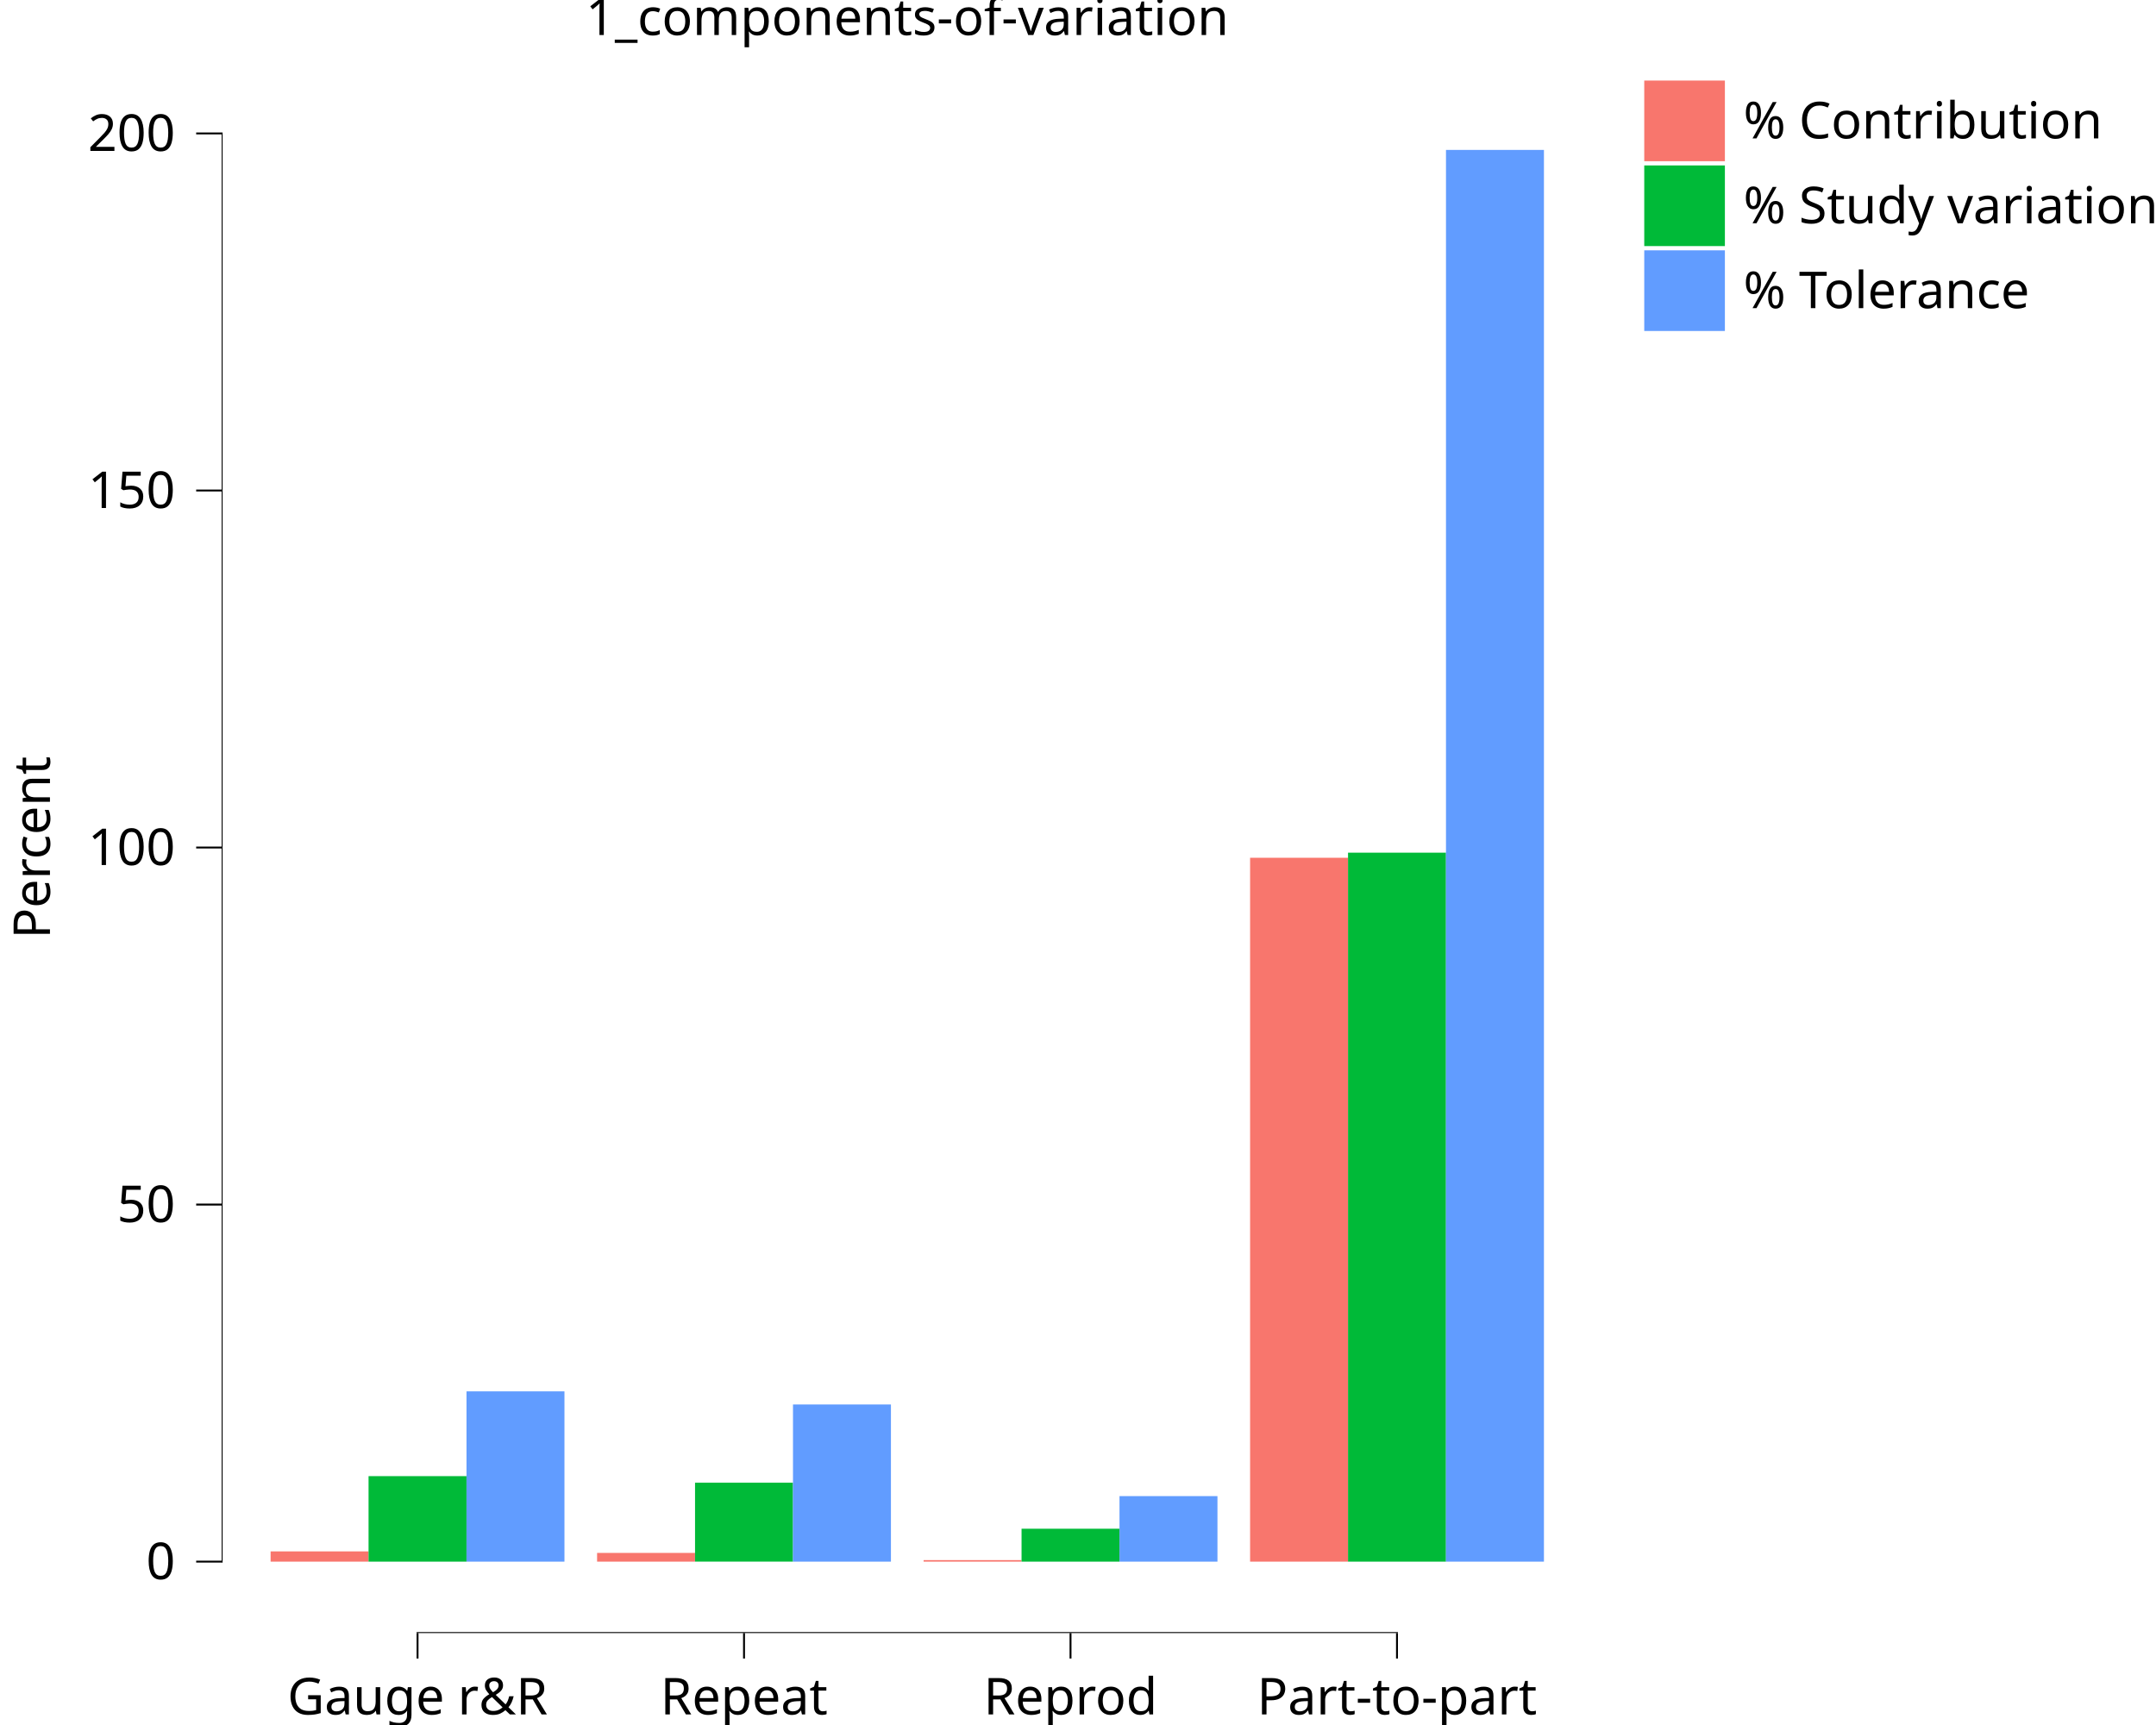
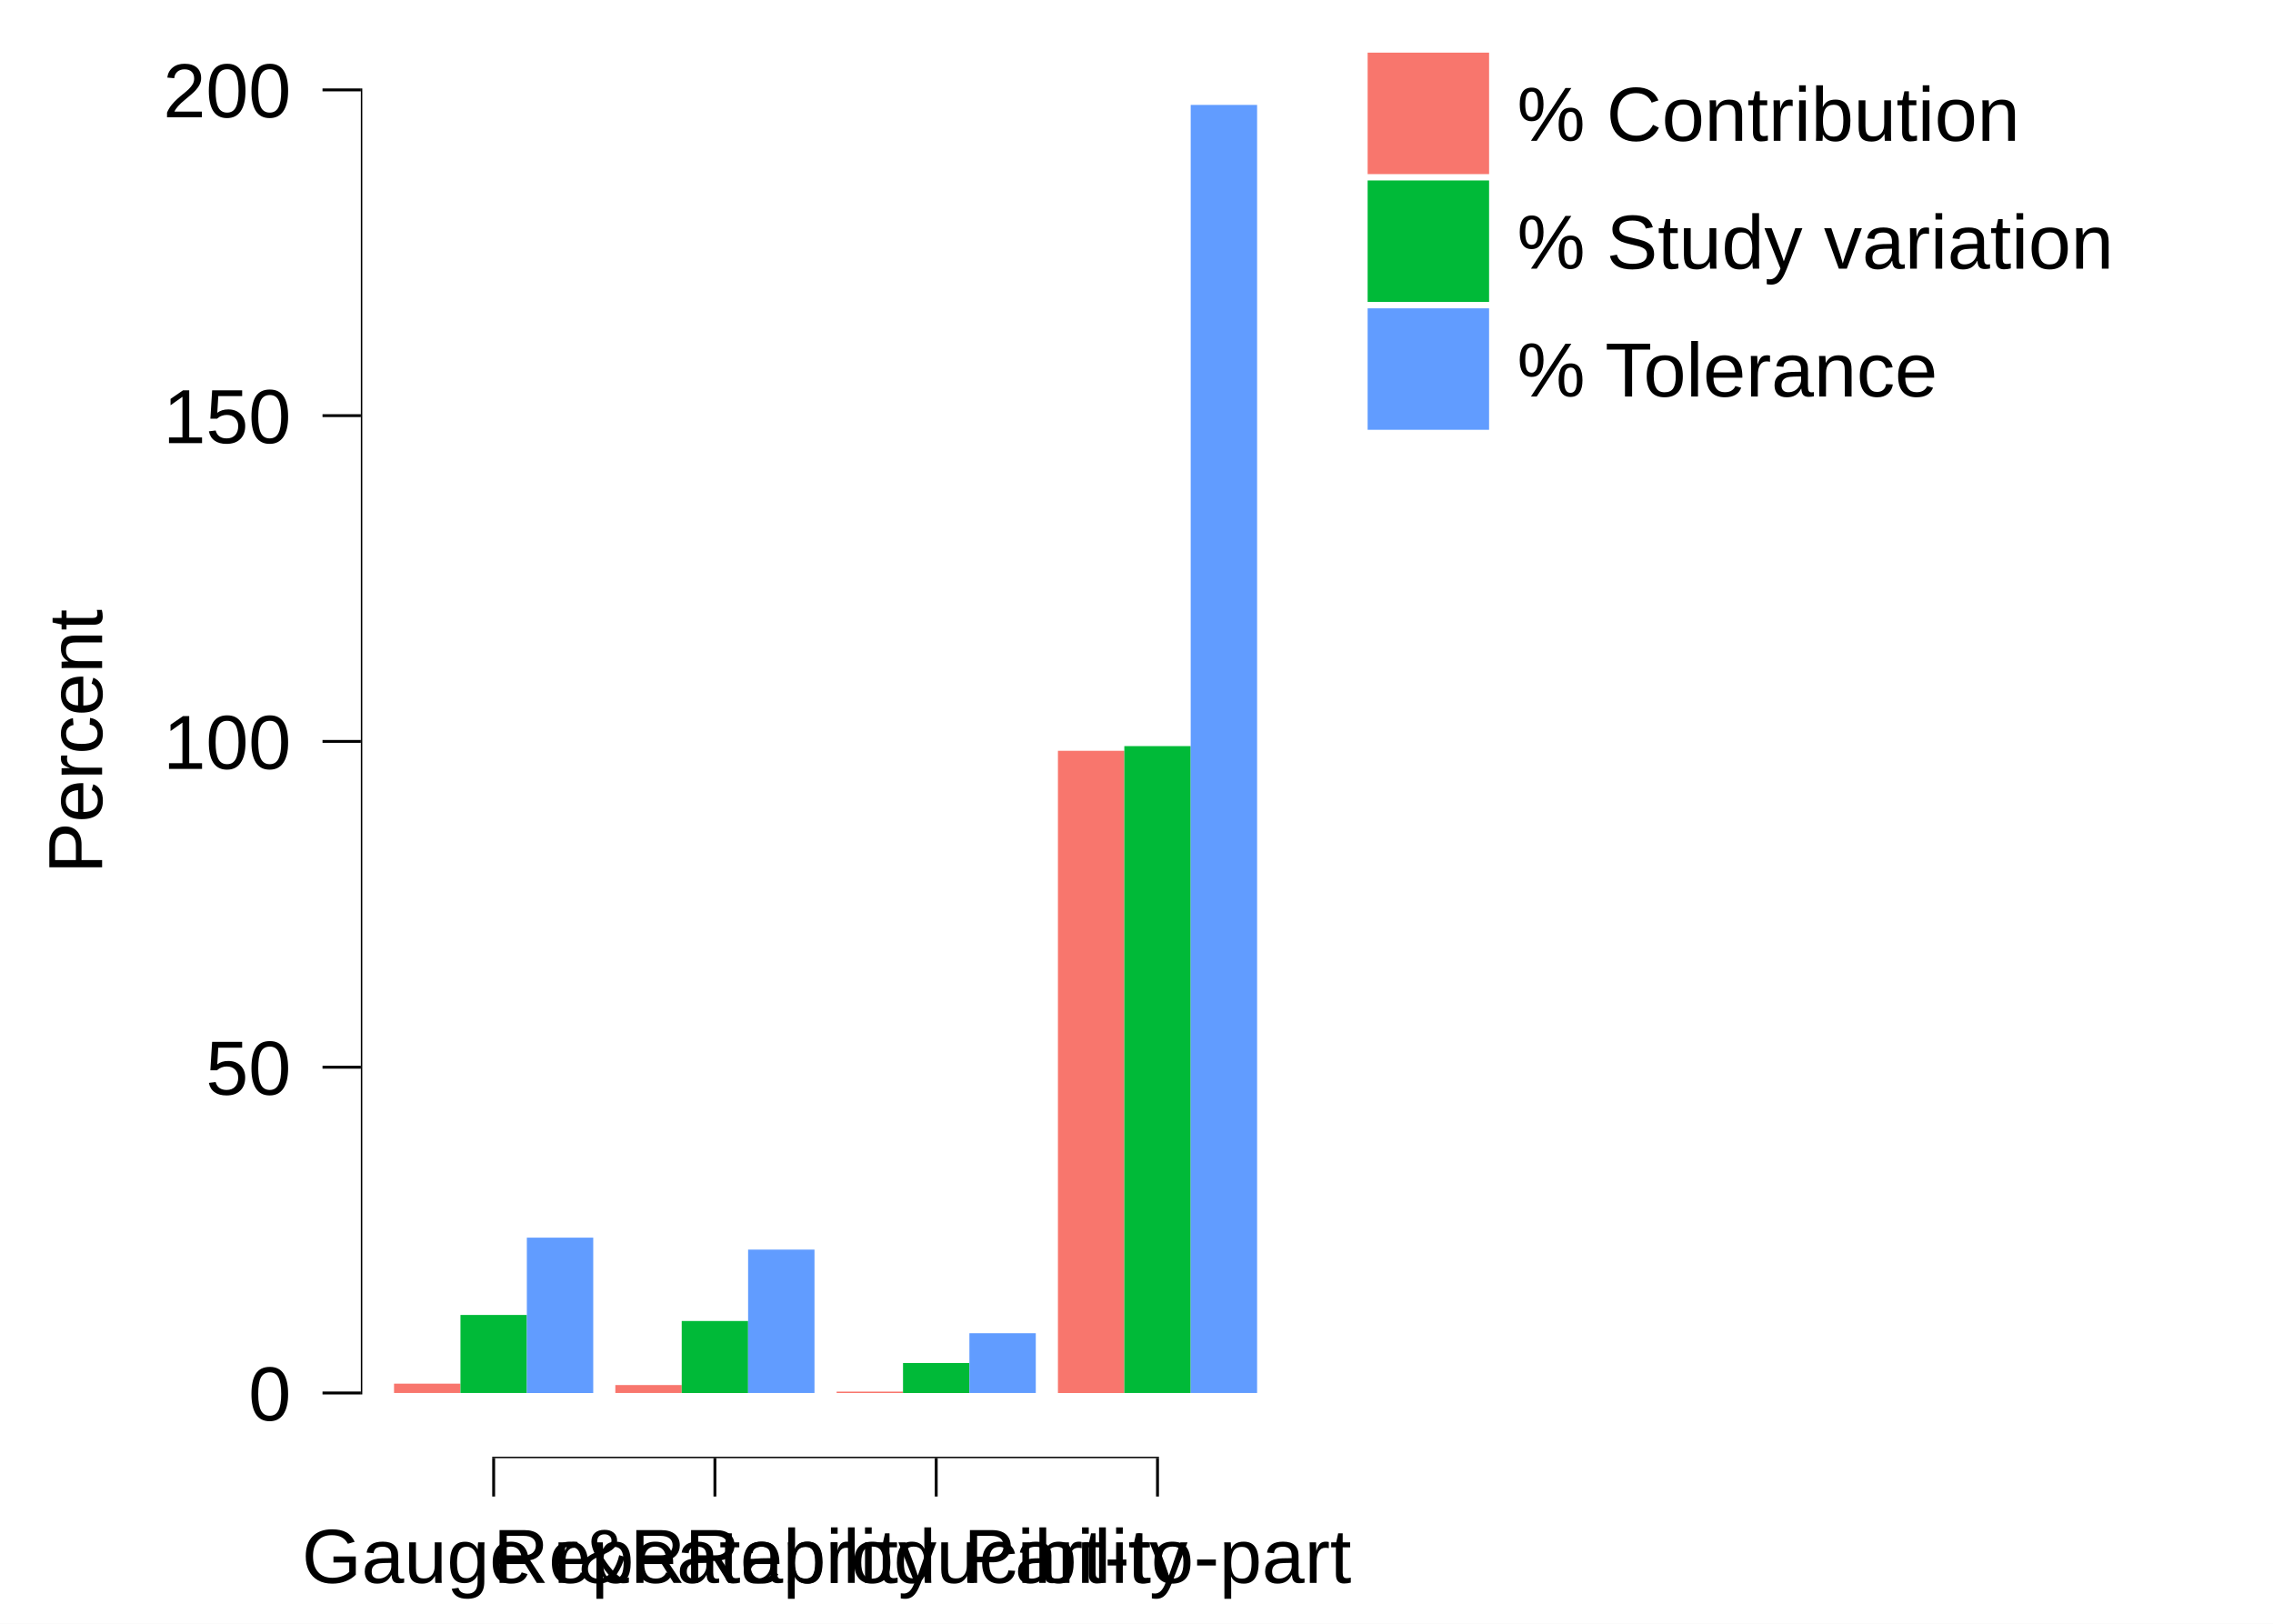
- <svg xmlns="http://www.w3.org/2000/svg" class="svglite" data-engine-version="2.0" width="720.00pt" height="576.00pt" viewBox="0 0 720.00 576.00">
-   <defs>
-     <style type="text/css">
+ <svg xmlns="http://www.w3.org/2000/svg" width="504.00pt" height="360.00pt" viewBox="0 0 504.00 360.00">
+   <g class="svglite">
+     <defs>
+       <style type="text/css">
    .svglite line, .svglite polyline, .svglite polygon, .svglite path, .svglite rect, .svglite circle {
      fill: none;
      stroke: #000000;
      stroke-linecap: round;
      stroke-linejoin: round;
      stroke-miterlimit: 10.00;
    }
+     .svglite text {
+       white-space: pre;
+     }
+     .svglite g.glyphgroup path {
+       fill: inherit;
+       stroke: none;
+     }
  </style>
-   </defs>
-   <rect width="100%" height="100%" style="stroke: none; fill: #FFFFFF;" />
-   <defs>
-     <clipPath id="cpMC4wMHw3MjAuMDB8MC4wMHw1NzYuMDA=">
-       <rect x="0.00" y="0.00" width="720.00" height="576.00" />
-     </clipPath>
-   </defs>
-   <g clip-path="url(#cpMC4wMHw3MjAuMDB8MC4wMHw1NzYuMDA=)">
-     <rect x="0.00" y="0.00" width="720.00" height="576.00" style="stroke-width: 10.67; stroke: none;" />
-   </g>
-   <defs>
-     <clipPath id="cpNzQuMDJ8NTMxLjk1fDIwLjcxfDU0NS4yOQ==">
-       <rect x="74.02" y="20.71" width="457.94" height="524.59" />
-     </clipPath>
-   </defs>
-   <g clip-path="url(#cpNzQuMDJ8NTMxLjk1fDIwLjcxfDU0NS4yOQ==)">
-     <rect x="74.02" y="20.71" width="457.94" height="524.59" style="stroke-width: 10.67; stroke: none;" />
-     <rect x="90.37" y="518.03" width="32.71" height="3.42" style="stroke-width: 1.07; stroke: none; stroke-linecap: butt; stroke-linejoin: miter; fill: #F8766D;" />
-     <rect x="199.40" y="518.54" width="32.71" height="2.91" style="stroke-width: 1.07; stroke: none; stroke-linecap: butt; stroke-linejoin: miter; fill: #F8766D;" />
-     <rect x="308.44" y="520.94" width="32.71" height="0.51" style="stroke-width: 1.07; stroke: none; stroke-linecap: butt; stroke-linejoin: miter; fill: #F8766D;" />
-     <rect x="417.47" y="286.42" width="32.71" height="235.03" style="stroke-width: 1.07; stroke: none; stroke-linecap: butt; stroke-linejoin: miter; fill: #F8766D;" />
-     <rect x="123.08" y="492.90" width="32.71" height="28.55" style="stroke-width: 1.07; stroke: none; stroke-linecap: butt; stroke-linejoin: miter; fill: #00BA38;" />
-     <rect x="232.11" y="495.09" width="32.71" height="26.35" style="stroke-width: 1.07; stroke: none; stroke-linecap: butt; stroke-linejoin: miter; fill: #00BA38;" />
-     <rect x="341.15" y="510.46" width="32.71" height="10.99" style="stroke-width: 1.07; stroke: none; stroke-linecap: butt; stroke-linejoin: miter; fill: #00BA38;" />
-     <rect x="450.18" y="284.72" width="32.71" height="236.73" style="stroke-width: 1.07; stroke: none; stroke-linecap: butt; stroke-linejoin: miter; fill: #00BA38;" />
-     <rect x="155.79" y="464.59" width="32.71" height="56.86" style="stroke-width: 1.07; stroke: none; stroke-linecap: butt; stroke-linejoin: miter; fill: #619CFF;" />
-     <rect x="264.82" y="468.97" width="32.71" height="52.48" style="stroke-width: 1.07; stroke: none; stroke-linecap: butt; stroke-linejoin: miter; fill: #619CFF;" />
-     <rect x="373.86" y="499.57" width="32.71" height="21.88" style="stroke-width: 1.07; stroke: none; stroke-linecap: butt; stroke-linejoin: miter; fill: #619CFF;" />
-     <rect x="482.89" y="50.06" width="32.71" height="471.39" style="stroke-width: 1.07; stroke: none; stroke-linecap: butt; stroke-linejoin: miter; fill: #619CFF;" />
-     <line x1="139.12" y1="545.29" x2="466.85" y2="545.29" style="stroke-width: 0.64; stroke-linecap: butt;" />
-     <line x1="74.02" y1="521.77" x2="74.02" y2="44.23" style="stroke-width: 0.64; stroke-linecap: butt;" />
-     <rect x="74.02" y="20.71" width="457.94" height="524.59" style="stroke-width: 0.00; stroke: none;" />
-   </g>
-   <g clip-path="url(#cpMC4wMHw3MjAuMDB8MC4wMHw1NzYuMDA=)">
-     <polyline points="74.02,545.29 74.02,20.71 " style="stroke-width: 0.00; stroke: none; stroke-linecap: butt;" />
-     <text x="58.54" y="527.30" text-anchor="end" style="font-size: 17.00px; font-family: sans;" textLength="9.46px" lengthAdjust="spacingAndGlyphs">0</text>
-     <text x="58.54" y="408.07" text-anchor="end" style="font-size: 17.00px; font-family: sans;" textLength="18.91px" lengthAdjust="spacingAndGlyphs">50</text>
-     <text x="58.54" y="288.85" text-anchor="end" style="font-size: 17.00px; font-family: sans;" textLength="28.37px" lengthAdjust="spacingAndGlyphs">100</text>
-     <text x="58.54" y="169.63" text-anchor="end" style="font-size: 17.00px; font-family: sans;" textLength="28.37px" lengthAdjust="spacingAndGlyphs">150</text>
-     <text x="58.54" y="50.40" text-anchor="end" style="font-size: 17.00px; font-family: sans;" textLength="28.37px" lengthAdjust="spacingAndGlyphs">200</text>
-     <polyline points="65.51,521.45 74.02,521.45 " style="stroke-width: 0.64; stroke-linecap: butt;" />
-     <polyline points="65.51,402.22 74.02,402.22 " style="stroke-width: 0.64; stroke-linecap: butt;" />
-     <polyline points="65.51,283.00 74.02,283.00 " style="stroke-width: 0.64; stroke-linecap: butt;" />
-     <polyline points="65.51,163.78 74.02,163.78 " style="stroke-width: 0.64; stroke-linecap: butt;" />
-     <polyline points="65.51,44.55 74.02,44.55 " style="stroke-width: 0.64; stroke-linecap: butt;" />
-     <polyline points="74.02,545.29 531.95,545.29 " style="stroke-width: 0.00; stroke: none; stroke-linecap: butt;" />
-     <polyline points="139.44,553.80 139.44,545.29 " style="stroke-width: 0.64; stroke-linecap: butt;" />
-     <polyline points="248.47,553.80 248.47,545.29 " style="stroke-width: 0.64; stroke-linecap: butt;" />
-     <polyline points="357.50,553.80 357.50,545.29 " style="stroke-width: 0.64; stroke-linecap: butt;" />
-     <polyline points="466.53,553.80 466.53,545.29 " style="stroke-width: 0.64; stroke-linecap: butt;" />
-     <text x="139.44" y="572.47" text-anchor="middle" style="font-size: 17.00px; font-family: sans;" textLength="85.06px" lengthAdjust="spacingAndGlyphs">Gauge r&amp;R</text>
-     <text x="248.47" y="572.47" text-anchor="middle" style="font-size: 17.00px; font-family: sans;" textLength="54.82px" lengthAdjust="spacingAndGlyphs">Repeat</text>
-     <text x="357.50" y="572.47" text-anchor="middle" style="font-size: 17.00px; font-family: sans;" textLength="55.76px" lengthAdjust="spacingAndGlyphs">Reprod</text>
-     <text x="466.53" y="572.47" text-anchor="middle" style="font-size: 17.00px; font-family: sans;" textLength="85.98px" lengthAdjust="spacingAndGlyphs">Part-to-part</text>
-     <text transform="translate(16.68,283.00) rotate(-90)" text-anchor="middle" style="font-size: 17.00px; font-family: sans;" textLength="58.60px" lengthAdjust="spacingAndGlyphs">Percent</text>
-     <rect x="542.91" y="20.71" width="177.09" height="96.00" style="stroke-width: 0.75; stroke: none;" />
-     <rect x="542.91" y="20.71" width="177.09" height="96.00" style="stroke-width: 10.67; stroke: none;" />
-     <rect x="548.39" y="26.19" width="28.35" height="28.35" style="stroke-width: 10.67; stroke: none;" />
-     <rect x="549.10" y="26.90" width="26.93" height="26.93" style="stroke-width: 1.07; stroke: none; stroke-linecap: butt; stroke-linejoin: miter; fill: #F8766D;" />
-     <rect x="548.39" y="54.53" width="28.35" height="28.35" style="stroke-width: 10.67; stroke: none;" />
-     <rect x="549.10" y="55.24" width="26.93" height="26.93" style="stroke-width: 1.07; stroke: none; stroke-linecap: butt; stroke-linejoin: miter; fill: #00BA38;" />
-     <rect x="548.39" y="82.88" width="28.35" height="28.35" style="stroke-width: 10.67; stroke: none;" />
-     <rect x="549.10" y="83.59" width="26.93" height="26.93" style="stroke-width: 1.07; stroke: none; stroke-linecap: butt; stroke-linejoin: miter; fill: #619CFF;" />
-     <text x="582.22" y="46.21" style="font-size: 17.00px; font-family: sans;" textLength="111.51px" lengthAdjust="spacingAndGlyphs">% Contribution</text>
-     <text x="582.22" y="74.56" style="font-size: 17.00px; font-family: sans;" textLength="132.30px" lengthAdjust="spacingAndGlyphs">% Study variation</text>
-     <text x="582.22" y="102.90" style="font-size: 17.00px; font-family: sans;" textLength="95.44px" lengthAdjust="spacingAndGlyphs">% Tolerance</text>
-     <text x="302.98" y="11.70" text-anchor="middle" style="font-size: 17.00px; font-family: sans;" textLength="201.31px" lengthAdjust="spacingAndGlyphs">1_components-of-variation</text>
+     </defs>
+     <rect width="100%" height="100%" style="stroke: none; fill: #FFFFFF;" />
+     <defs>
+       <clipPath id="cpMC4wMHw1MDQuMDB8MC4wMHwzNjAuMDA=">
+         <rect x="0.00" y="0.00" width="504.00" height="360.00" />
+       </clipPath>
+     </defs>
+     <g clip-path="url(#cpMC4wMHw1MDQuMDB8MC4wMHwzNjAuMDA=)">
+       <rect x="0.00" y="0.00" width="504.00" height="360.00" style="stroke-width: 10.67; stroke: none;" />
+     </g>
+     <defs>
+       <clipPath id="cpODAuMDF8Mjg2LjEwfDUuNDh8MzIzLjI5">
+         <rect x="80.01" y="5.48" width="206.09" height="317.81" />
+       </clipPath>
+     </defs>
+     <g clip-path="url(#cpODAuMDF8Mjg2LjEwfDUuNDh8MzIzLjI5)">
+       <rect x="80.01" y="5.48" width="206.09" height="317.81" style="stroke-width: 10.67; stroke: none;" />
+       <rect x="87.37" y="306.77" width="14.72" height="2.07" style="stroke-width: 1.07; stroke: none; stroke-linecap: butt; stroke-linejoin: miter; fill: #F8766D;" />
+       <rect x="136.44" y="307.08" width="14.72" height="1.76" style="stroke-width: 1.07; stroke: none; stroke-linecap: butt; stroke-linejoin: miter; fill: #F8766D;" />
+       <rect x="185.51" y="308.54" width="14.72" height="0.31" style="stroke-width: 1.07; stroke: none; stroke-linecap: butt; stroke-linejoin: miter; fill: #F8766D;" />
+       <rect x="234.58" y="166.46" width="14.72" height="142.39" style="stroke-width: 1.07; stroke: none; stroke-linecap: butt; stroke-linejoin: miter; fill: #F8766D;" />
+       <rect x="102.10" y="291.54" width="14.72" height="17.30" style="stroke-width: 1.07; stroke: none; stroke-linecap: butt; stroke-linejoin: miter; fill: #00BA38;" />
+       <rect x="151.16" y="292.88" width="14.72" height="15.97" style="stroke-width: 1.07; stroke: none; stroke-linecap: butt; stroke-linejoin: miter; fill: #00BA38;" />
+       <rect x="200.23" y="302.19" width="14.72" height="6.66" style="stroke-width: 1.07; stroke: none; stroke-linecap: butt; stroke-linejoin: miter; fill: #00BA38;" />
+       <rect x="249.30" y="165.42" width="14.72" height="143.42" style="stroke-width: 1.07; stroke: none; stroke-linecap: butt; stroke-linejoin: miter; fill: #00BA38;" />
+       <rect x="116.82" y="274.40" width="14.72" height="34.45" style="stroke-width: 1.07; stroke: none; stroke-linecap: butt; stroke-linejoin: miter; fill: #619CFF;" />
+       <rect x="165.88" y="277.05" width="14.72" height="31.79" style="stroke-width: 1.07; stroke: none; stroke-linecap: butt; stroke-linejoin: miter; fill: #619CFF;" />
+       <rect x="214.95" y="295.59" width="14.72" height="13.25" style="stroke-width: 1.07; stroke: none; stroke-linecap: butt; stroke-linejoin: miter; fill: #619CFF;" />
+       <rect x="264.02" y="23.26" width="14.72" height="285.58" style="stroke-width: 1.07; stroke: none; stroke-linecap: butt; stroke-linejoin: miter; fill: #619CFF;" />
+       <line x1="109.14" y1="323.29" x2="256.98" y2="323.29" style="stroke-width: 0.64; stroke-linecap: butt;" />
+       <line x1="80.01" y1="309.16" x2="80.01" y2="19.61" style="stroke-width: 0.64; stroke-linecap: butt;" />
+       <rect x="80.01" y="5.48" width="206.09" height="317.81" style="stroke-width: 0.00; stroke: none;" />
+     </g>
+     <g clip-path="url(#cpMC4wMHw1MDQuMDB8MC4wMHwzNjAuMDA=)">
+       <polyline points="80.01,323.29 80.01,5.48 " style="stroke-width: 0.00; stroke: none; stroke-linecap: butt;" />
+       <text x="64.54" y="314.93" text-anchor="end" style="font-size: 17.00px; font-family: &quot;Arial&quot;;" textLength="9.45px" lengthAdjust="spacingAndGlyphs">0</text>
+       <text x="64.54" y="242.70" text-anchor="end" style="font-size: 17.00px; font-family: &quot;Arial&quot;;" textLength="18.91px" lengthAdjust="spacingAndGlyphs">50</text>
+       <text x="64.54" y="170.47" text-anchor="end" style="font-size: 17.00px; font-family: &quot;Arial&quot;;" textLength="28.36px" lengthAdjust="spacingAndGlyphs">100</text>
+       <text x="64.54" y="98.24" text-anchor="end" style="font-size: 17.00px; font-family: &quot;Arial&quot;;" textLength="28.36px" lengthAdjust="spacingAndGlyphs">150</text>
+       <text x="64.54" y="26.01" text-anchor="end" style="font-size: 17.00px; font-family: &quot;Arial&quot;;" textLength="28.36px" lengthAdjust="spacingAndGlyphs">200</text>
+       <polyline points="71.51,308.84 80.01,308.84 " style="stroke-width: 0.64; stroke-linecap: butt;" />
+       <polyline points="71.51,236.61 80.01,236.61 " style="stroke-width: 0.64; stroke-linecap: butt;" />
+       <polyline points="71.51,164.38 80.01,164.38 " style="stroke-width: 0.64; stroke-linecap: butt;" />
+       <polyline points="71.51,92.15 80.01,92.15 " style="stroke-width: 0.64; stroke-linecap: butt;" />
+       <polyline points="71.51,19.93 80.01,19.93 " style="stroke-width: 0.64; stroke-linecap: butt;" />
+       <polyline points="80.01,323.29 286.10,323.29 " style="stroke-width: 0.00; stroke: none; stroke-linecap: butt;" />
+       <polyline points="109.46,331.79 109.46,323.29 " style="stroke-width: 0.64; stroke-linecap: butt;" />
+       <polyline points="158.52,331.79 158.52,323.29 " style="stroke-width: 0.64; stroke-linecap: butt;" />
+       <polyline points="207.59,331.79 207.59,323.29 " style="stroke-width: 0.64; stroke-linecap: butt;" />
+       <polyline points="256.66,331.79 256.66,323.29 " style="stroke-width: 0.64; stroke-linecap: butt;" />
+       <text x="109.46" y="350.94" text-anchor="middle" style="font-size: 17.00px; font-family: &quot;Arial&quot;;" textLength="85.03px" lengthAdjust="spacingAndGlyphs">Gauge r&amp;R</text>
+       <text x="158.52" y="350.94" text-anchor="middle" style="font-size: 17.00px; font-family: &quot;Arial&quot;;" textLength="98.28px" lengthAdjust="spacingAndGlyphs">Repeatability</text>
+       <text x="207.59" y="350.94" text-anchor="middle" style="font-size: 17.00px; font-family: &quot;Arial&quot;;" textLength="111.50px" lengthAdjust="spacingAndGlyphs">Reproducibility</text>
+       <text x="256.66" y="350.94" text-anchor="middle" style="font-size: 17.00px; font-family: &quot;Arial&quot;;" textLength="85.94px" lengthAdjust="spacingAndGlyphs">Part-to-part</text>
+       <text transform="translate(22.64,164.38) rotate(-90)" text-anchor="middle" style="font-size: 17.00px; font-family: &quot;Arial&quot;;" textLength="58.58px" lengthAdjust="spacingAndGlyphs">Percent</text>
+       <rect x="297.06" y="5.48" width="177.05" height="96.00" style="stroke-width: 0.75; stroke: none;" />
+       <rect x="297.06" y="5.48" width="177.05" height="96.00" style="stroke-width: 10.67; stroke: none;" />
+       <rect x="302.54" y="10.96" width="28.35" height="28.35" style="stroke-width: 10.67; stroke: none;" />
+       <rect x="303.25" y="11.67" width="26.93" height="26.93" style="stroke-width: 1.07; stroke: none; stroke-linecap: butt; stroke-linejoin: miter; fill: #F8766D;" />
+       <rect x="302.54" y="39.31" width="28.35" height="28.35" style="stroke-width: 10.67; stroke: none;" />
+       <rect x="303.25" y="40.01" width="26.93" height="26.93" style="stroke-width: 1.07; stroke: none; stroke-linecap: butt; stroke-linejoin: miter; fill: #00BA38;" />
+       <rect x="302.54" y="67.65" width="28.35" height="28.35" style="stroke-width: 10.67; stroke: none;" />
+       <rect x="303.25" y="68.36" width="26.93" height="26.93" style="stroke-width: 1.07; stroke: none; stroke-linecap: butt; stroke-linejoin: miter; fill: #619CFF;" />
+       <text x="336.37" y="31.22" style="font-size: 17.00px; font-family: &quot;Arial&quot;;" textLength="111.48px" lengthAdjust="spacingAndGlyphs">% Contribution</text>
+       <text x="336.37" y="59.57" style="font-size: 17.00px; font-family: &quot;Arial&quot;;" textLength="132.27px" lengthAdjust="spacingAndGlyphs">% Study variation</text>
+       <text x="336.37" y="87.91" style="font-size: 17.00px; font-family: &quot;Arial&quot;;" textLength="93.22px" lengthAdjust="spacingAndGlyphs">% Tolerance</text>
+     </g>
  </g>
</svg>
